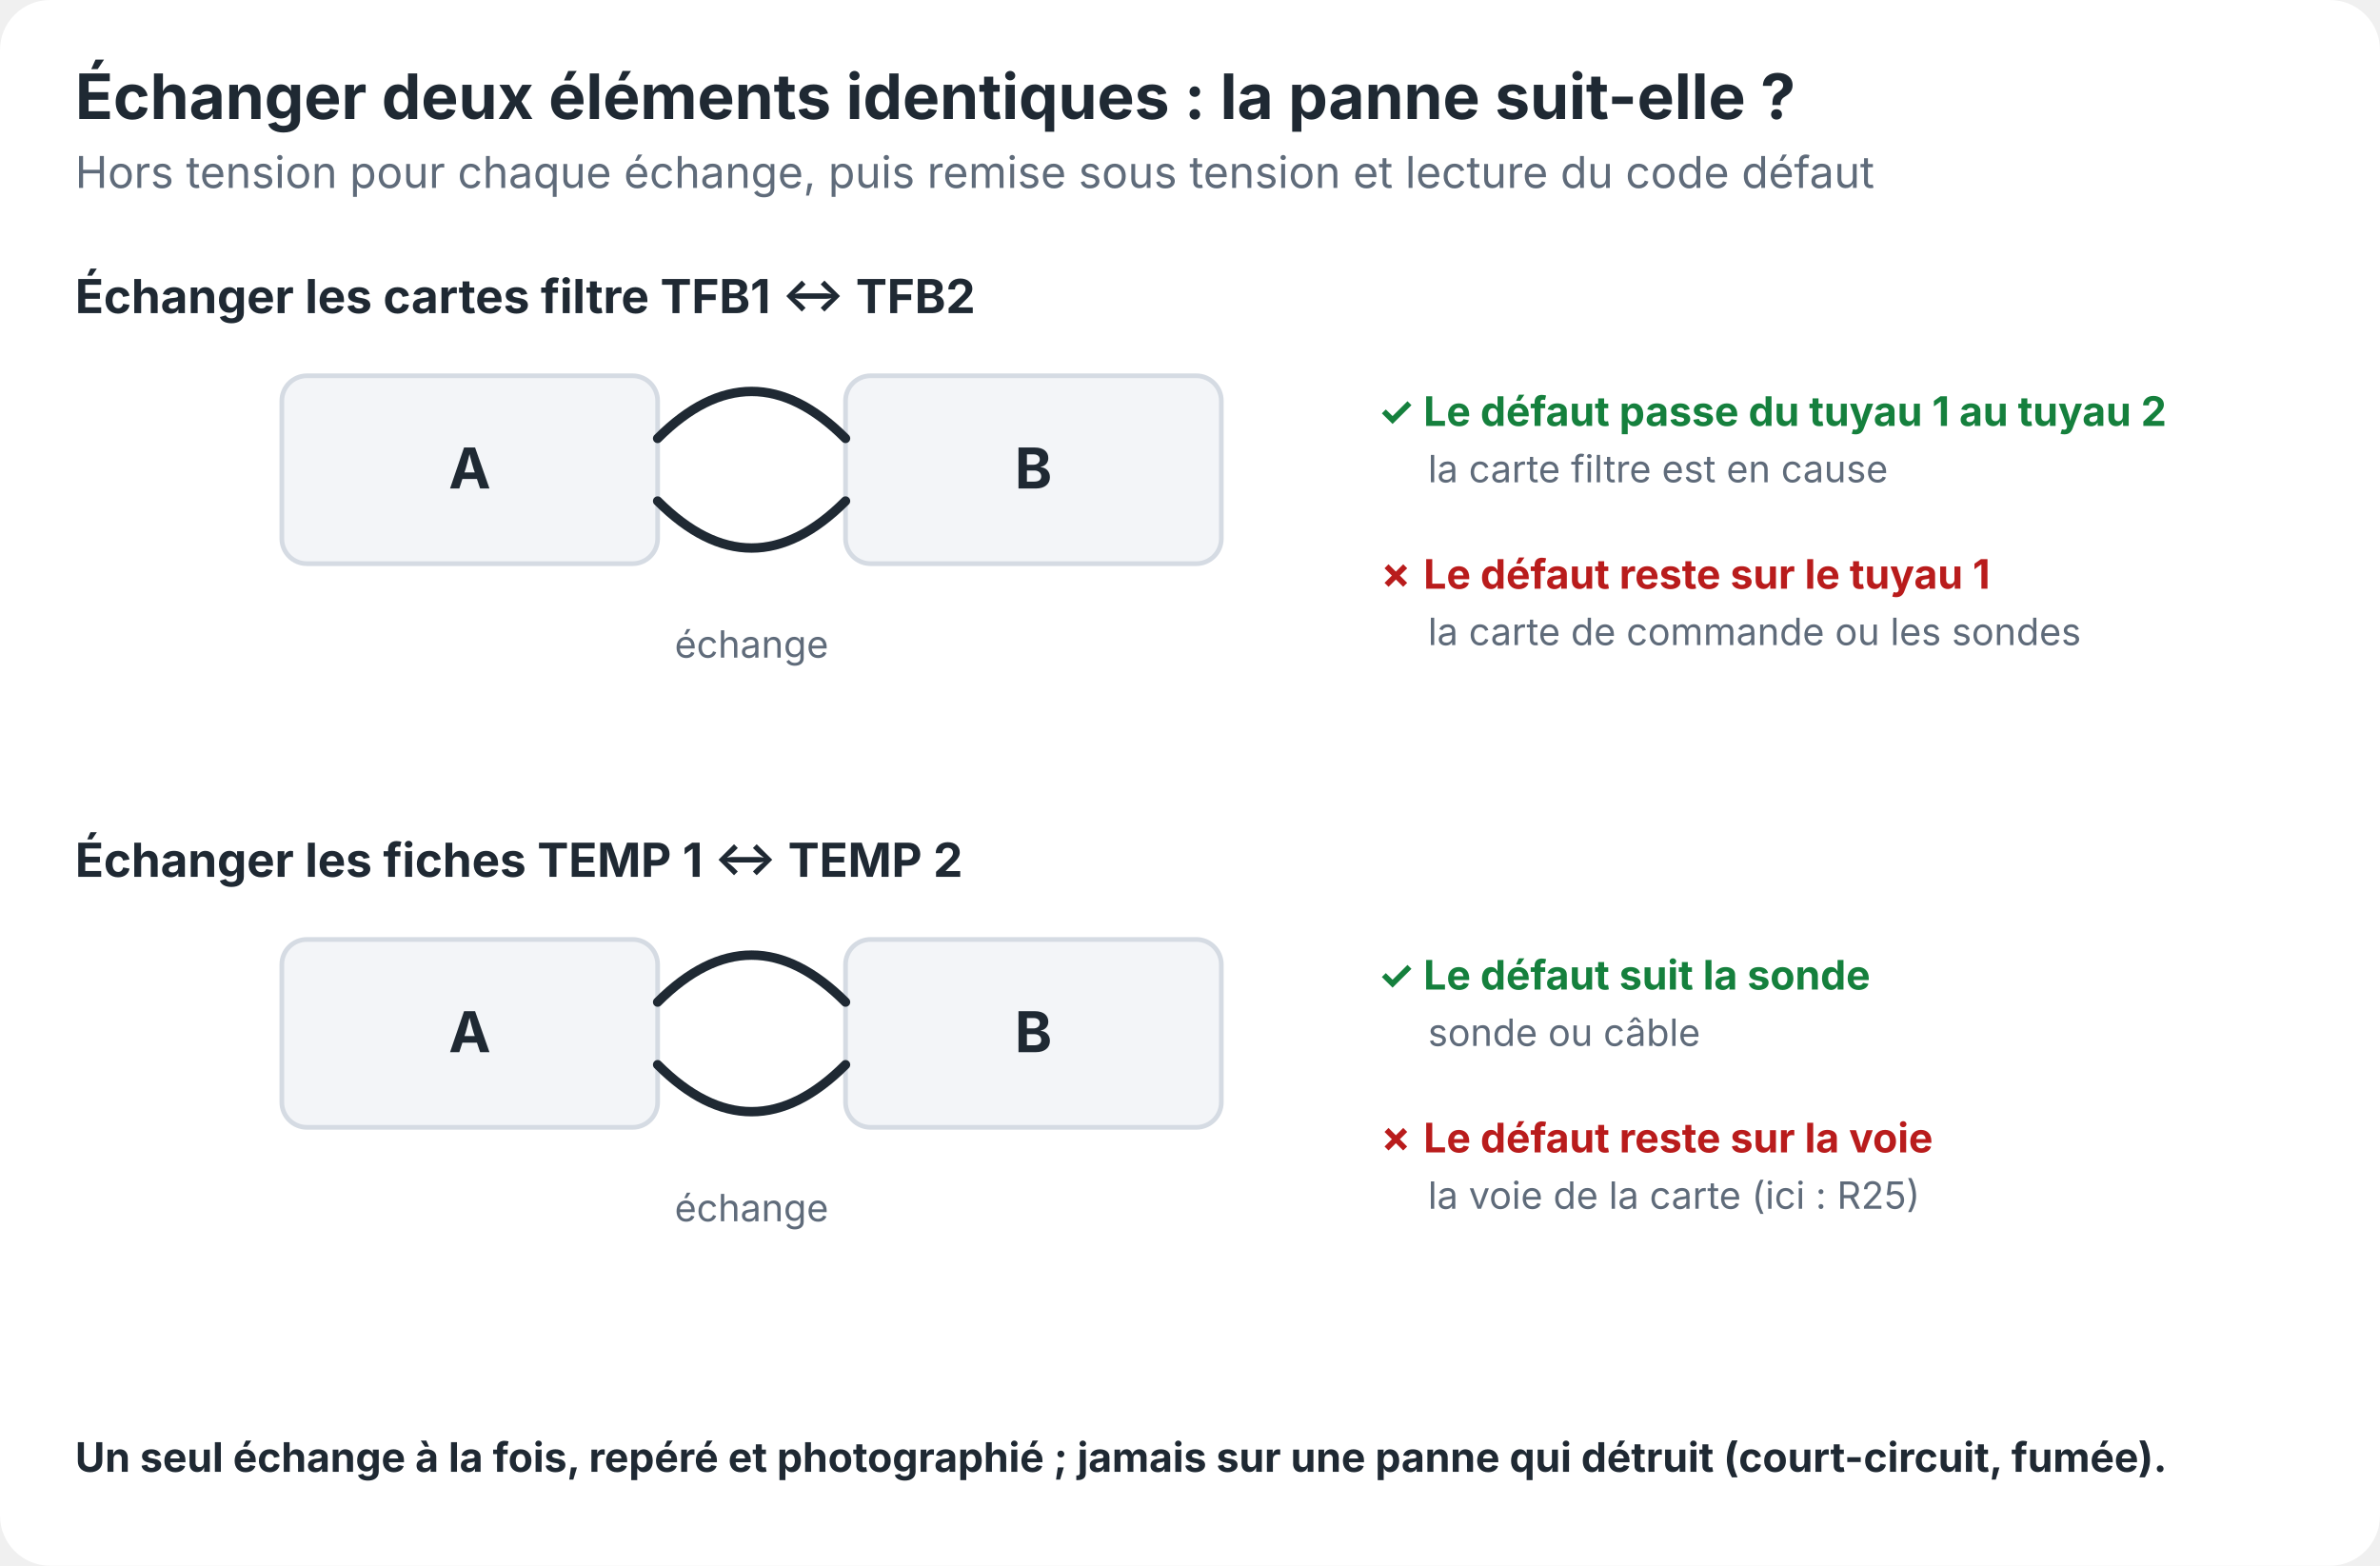
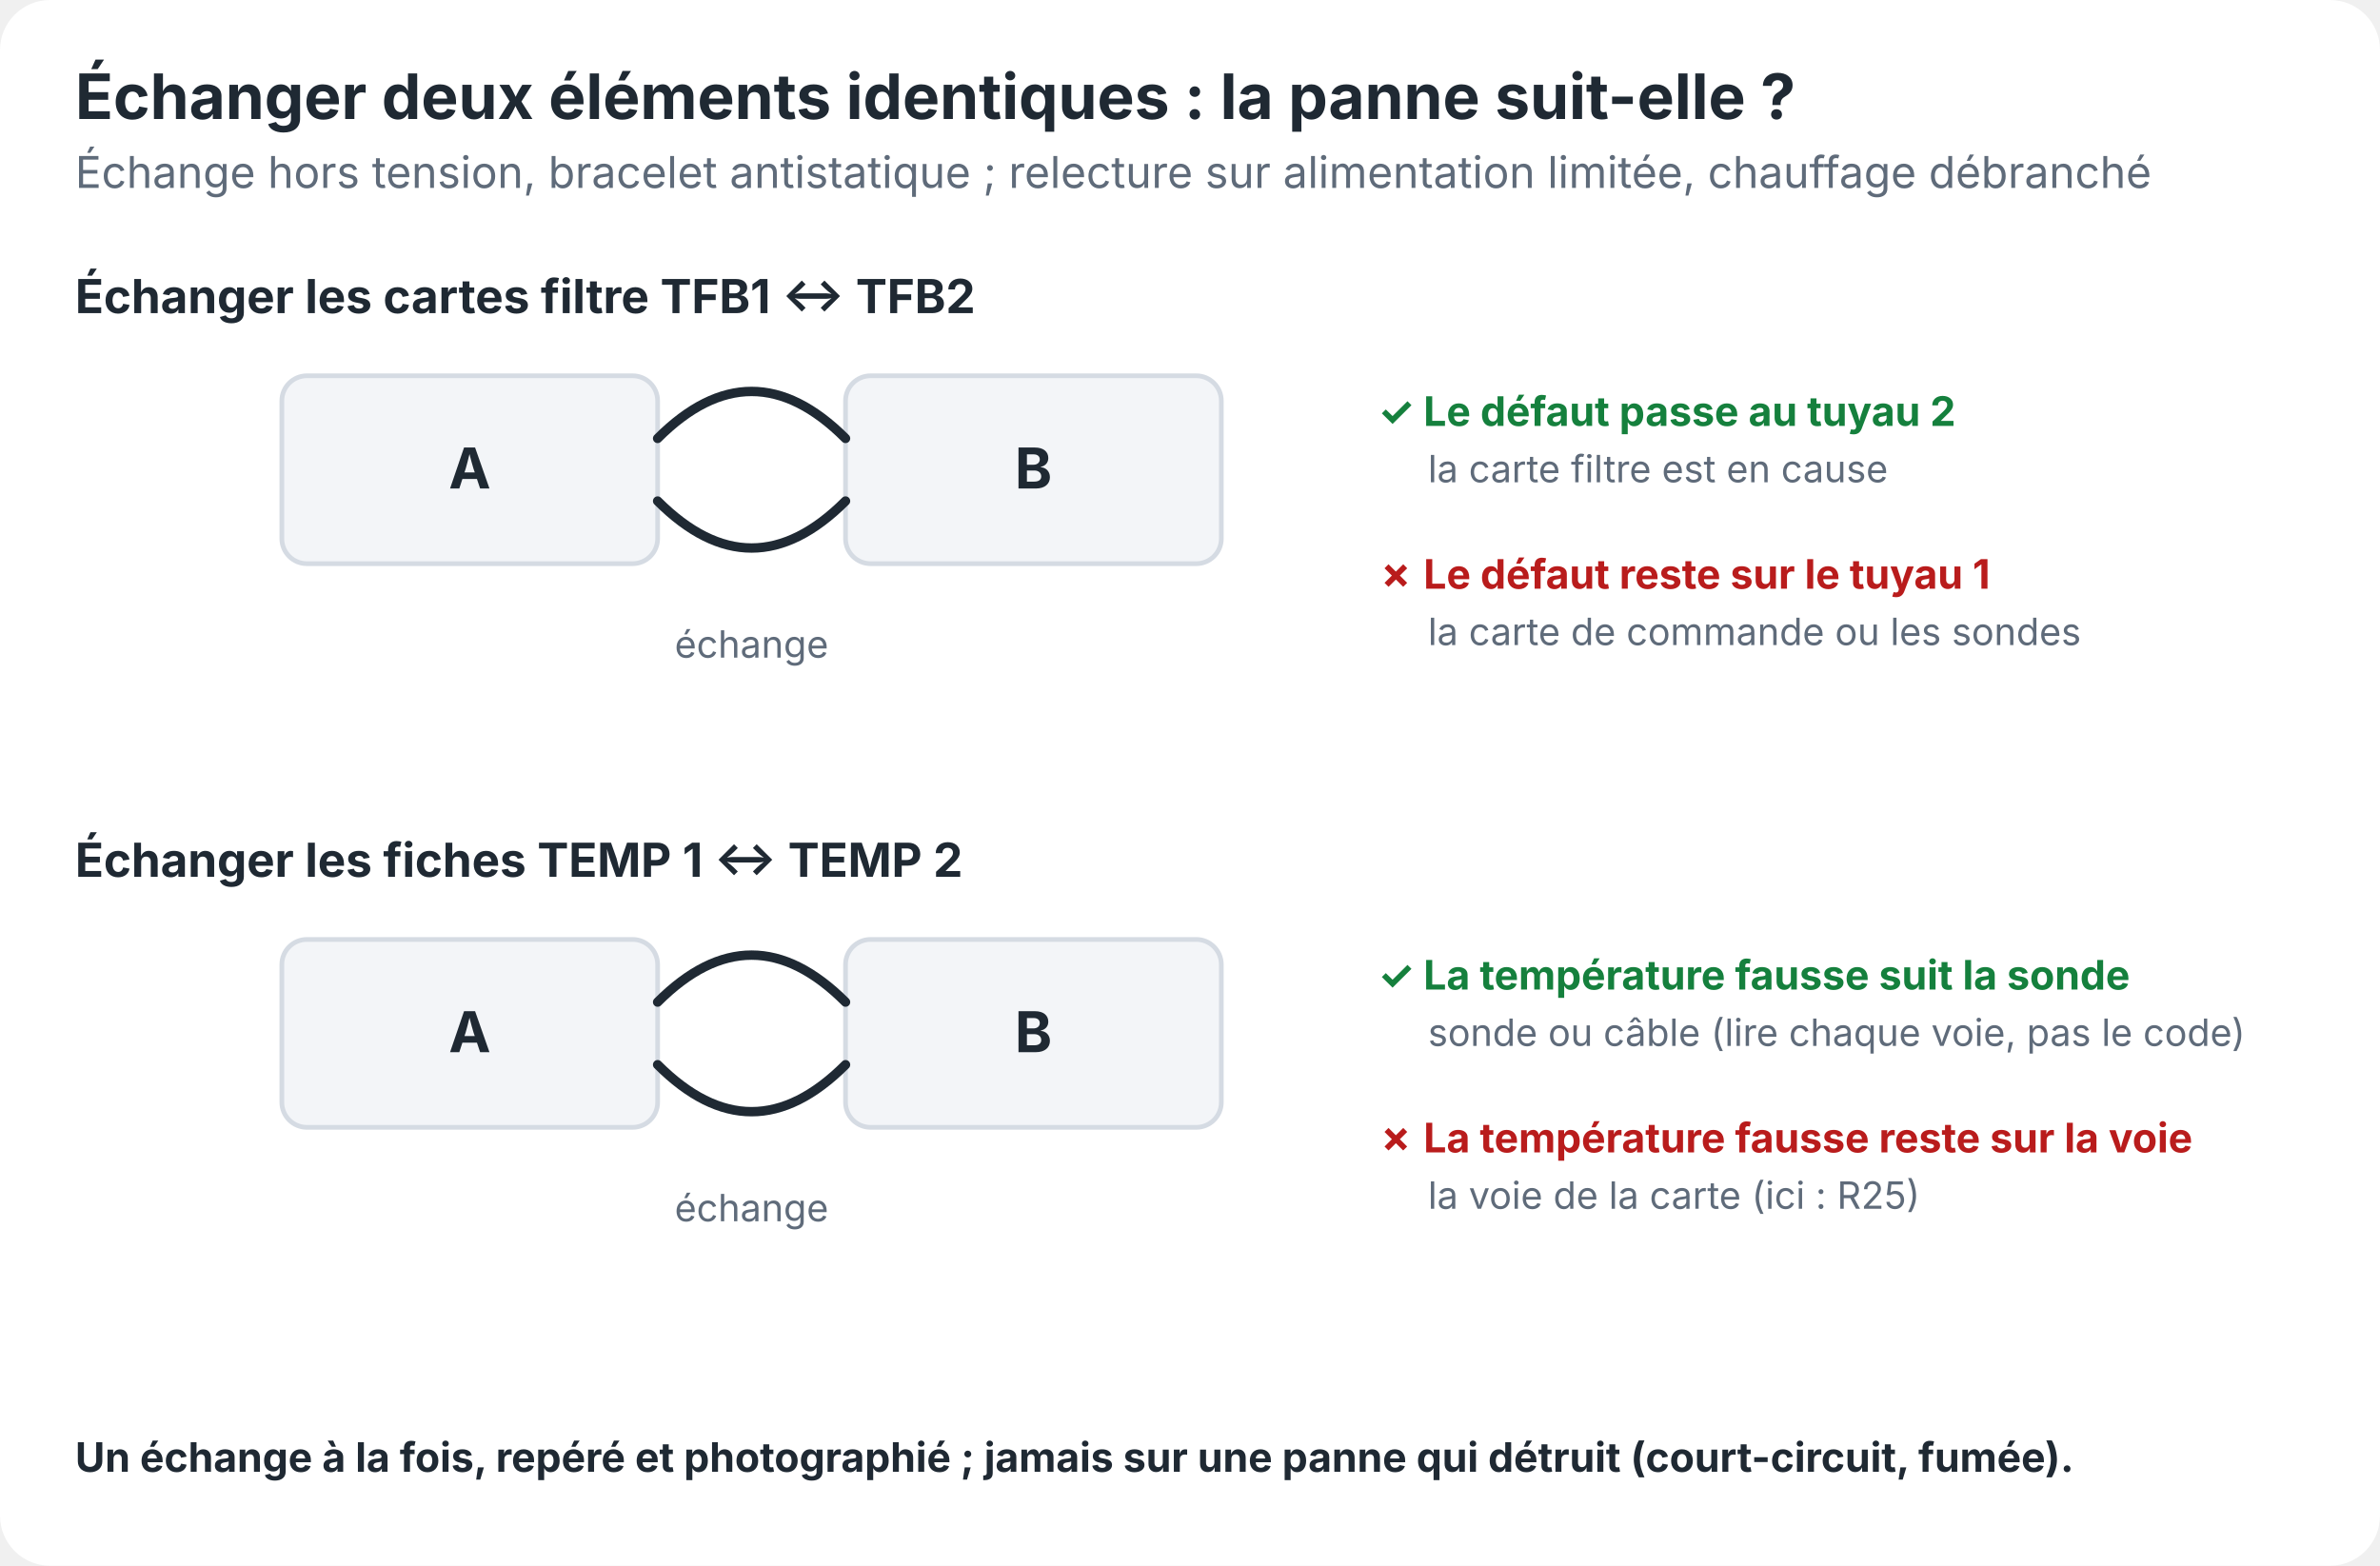
<svg xmlns="http://www.w3.org/2000/svg" viewBox="0 0 760 500" role="img" aria-labelledby="t d" font-family="system-ui, -apple-system, Segoe UI, sans-serif">
  <style>
    .bg{fill:#ffffff}.fg{fill:#1f2933}.mut{fill:#5f6b7a}
    .wire{stroke:#1f2933;stroke-width:3;fill:none;stroke-linecap:round;stroke-linejoin:round}
    .panel{fill:#f3f5f8;stroke:#d5dbe3}.grid{stroke:#d5dbe3;stroke-width:1.5;stroke-dasharray:5 5;fill:none}
    .ok{fill:#15803d}.no{fill:#b91c1c}.warn{fill:#b45309}.blue{fill:#2563eb}.amber{fill:#b45309}
    .blk{stroke:#20242b}.blkf{fill:#20242b}
    .flow{fill:none;stroke-width:4;stroke-linecap:round;stroke-dasharray:1 13;animation:run 1.1s linear infinite}
    .fb{stroke:#2563eb}.fa{stroke:#d97706}.fr{stroke:#dc2626}
    @keyframes run{to{stroke-dashoffset:-14}}
    @media (prefers-reduced-motion: reduce){.flow{animation:none}}
    @media (prefers-color-scheme: dark){
      .bg{fill:#0d1117}.fg{fill:#e6edf3}.mut{fill:#9aa7b4}.wire{stroke:#c9d1d9}
      .panel{fill:#161b22;stroke:#30363d}.grid{stroke:#30363d}
      .ok{fill:#4ade80}.no{fill:#f87171}.warn{fill:#fbbf24}.blue{fill:#60a5fa}.amber{fill:#fbbf24}
      .blk{stroke:#8b949e}.blkf{fill:#8b949e}.fb{stroke:#60a5fa}.fa{stroke:#fbbf24}.fr{stroke:#f87171}
    }
  </style>
  <rect class="bg" width="760" height="500" rx="16" />
  <text class="fg" x="24" y="38" font-size="20" font-weight="700">Échanger deux éléments identiques : la panne suit-elle ?</text>
-   <text class="mut" x="24" y="60" font-size="14">Hors tension pour chaque échange, puis remise sous tension et lecture du code défaut</text>
+   <text class="mut" x="24" y="60" font-size="14">Échange hors tension, bracelet antistatique ; relecture sur alimentation limitée, chauffage débranché</text>
  <text class="fg" x="24" y="100" font-size="15" font-weight="700">Échanger les cartes filtre TFB1 ↔ TFB2</text>
  <rect class="panel" x="90" y="120" width="120" height="60" rx="8" stroke-width="1.5" />
  <text class="fg" x="150" y="156" font-size="18" text-anchor="middle" font-weight="700">A</text>
  <rect class="panel" x="270" y="120" width="120" height="60" rx="8" stroke-width="1.5" />
  <text class="fg" x="330" y="156" font-size="18" text-anchor="middle" font-weight="700">B</text>
  <path class="wire" d="M210 140 C230 120 250 120 270 140 M270 160 C250 180 230 180 210 160" />
  <text class="mut" x="240" y="210" font-size="12" text-anchor="middle">échange</text>
-   <text class="ok" x="440" y="136" font-size="13" font-weight="700">✓ Le défaut passe du tuyau 1 au tuyau 2</text>
+   <text class="ok" x="440" y="136" font-size="13" font-weight="700">✓ Le défaut passe au tuyau 2</text>
  <text class="mut" x="456" y="154" font-size="12">la carte filtre est en cause</text>
  <text class="no" x="440" y="188" font-size="13" font-weight="700">✗ Le défaut reste sur le tuyau 1</text>
  <text class="mut" x="456" y="206" font-size="12">la carte de commande ou les sondes</text>
  <text class="fg" x="24" y="280" font-size="15" font-weight="700">Échanger les fiches TEMP 1 ↔ TEMP 2</text>
  <rect class="panel" x="90" y="300" width="120" height="60" rx="8" stroke-width="1.5" />
  <text class="fg" x="150" y="336" font-size="18" text-anchor="middle" font-weight="700">A</text>
  <rect class="panel" x="270" y="300" width="120" height="60" rx="8" stroke-width="1.5" />
  <text class="fg" x="330" y="336" font-size="18" text-anchor="middle" font-weight="700">B</text>
  <path class="wire" d="M210 320 C230 300 250 300 270 320 M270 340 C250 360 230 360 210 340" />
  <text class="mut" x="240" y="390" font-size="12" text-anchor="middle">échange</text>
-   <text class="ok" x="440" y="316" font-size="13" font-weight="700">✓ Le défaut suit la sonde</text>
-   <text class="mut" x="456" y="334" font-size="12">sonde ou câble</text>
-   <text class="no" x="440" y="368" font-size="13" font-weight="700">✗ Le défaut reste sur la voie</text>
+   <text class="ok" x="440" y="316" font-size="13" font-weight="700">✓ La température fausse suit la sonde</text>
+   <text class="mut" x="456" y="334" font-size="12">sonde ou câble (lire chaque voie, pas le code)</text>
+   <text class="no" x="440" y="368" font-size="13" font-weight="700">✗ La température fausse reste sur la voie</text>
  <text class="mut" x="456" y="386" font-size="12">la voie de la carte (ici : R25)</text>
-   <text class="fg" x="24" y="470" font-size="13" font-weight="700">Un seul échange à la fois, repéré et photographié ; jamais sur une panne qui détruit (court-circuit, fumée).</text>
+   <text class="fg" x="24" y="470" font-size="13" font-weight="700">Un échange à la fois, repéré et photographié ; jamais sur une panne qui détruit (court-circuit, fumée).</text>
</svg>
